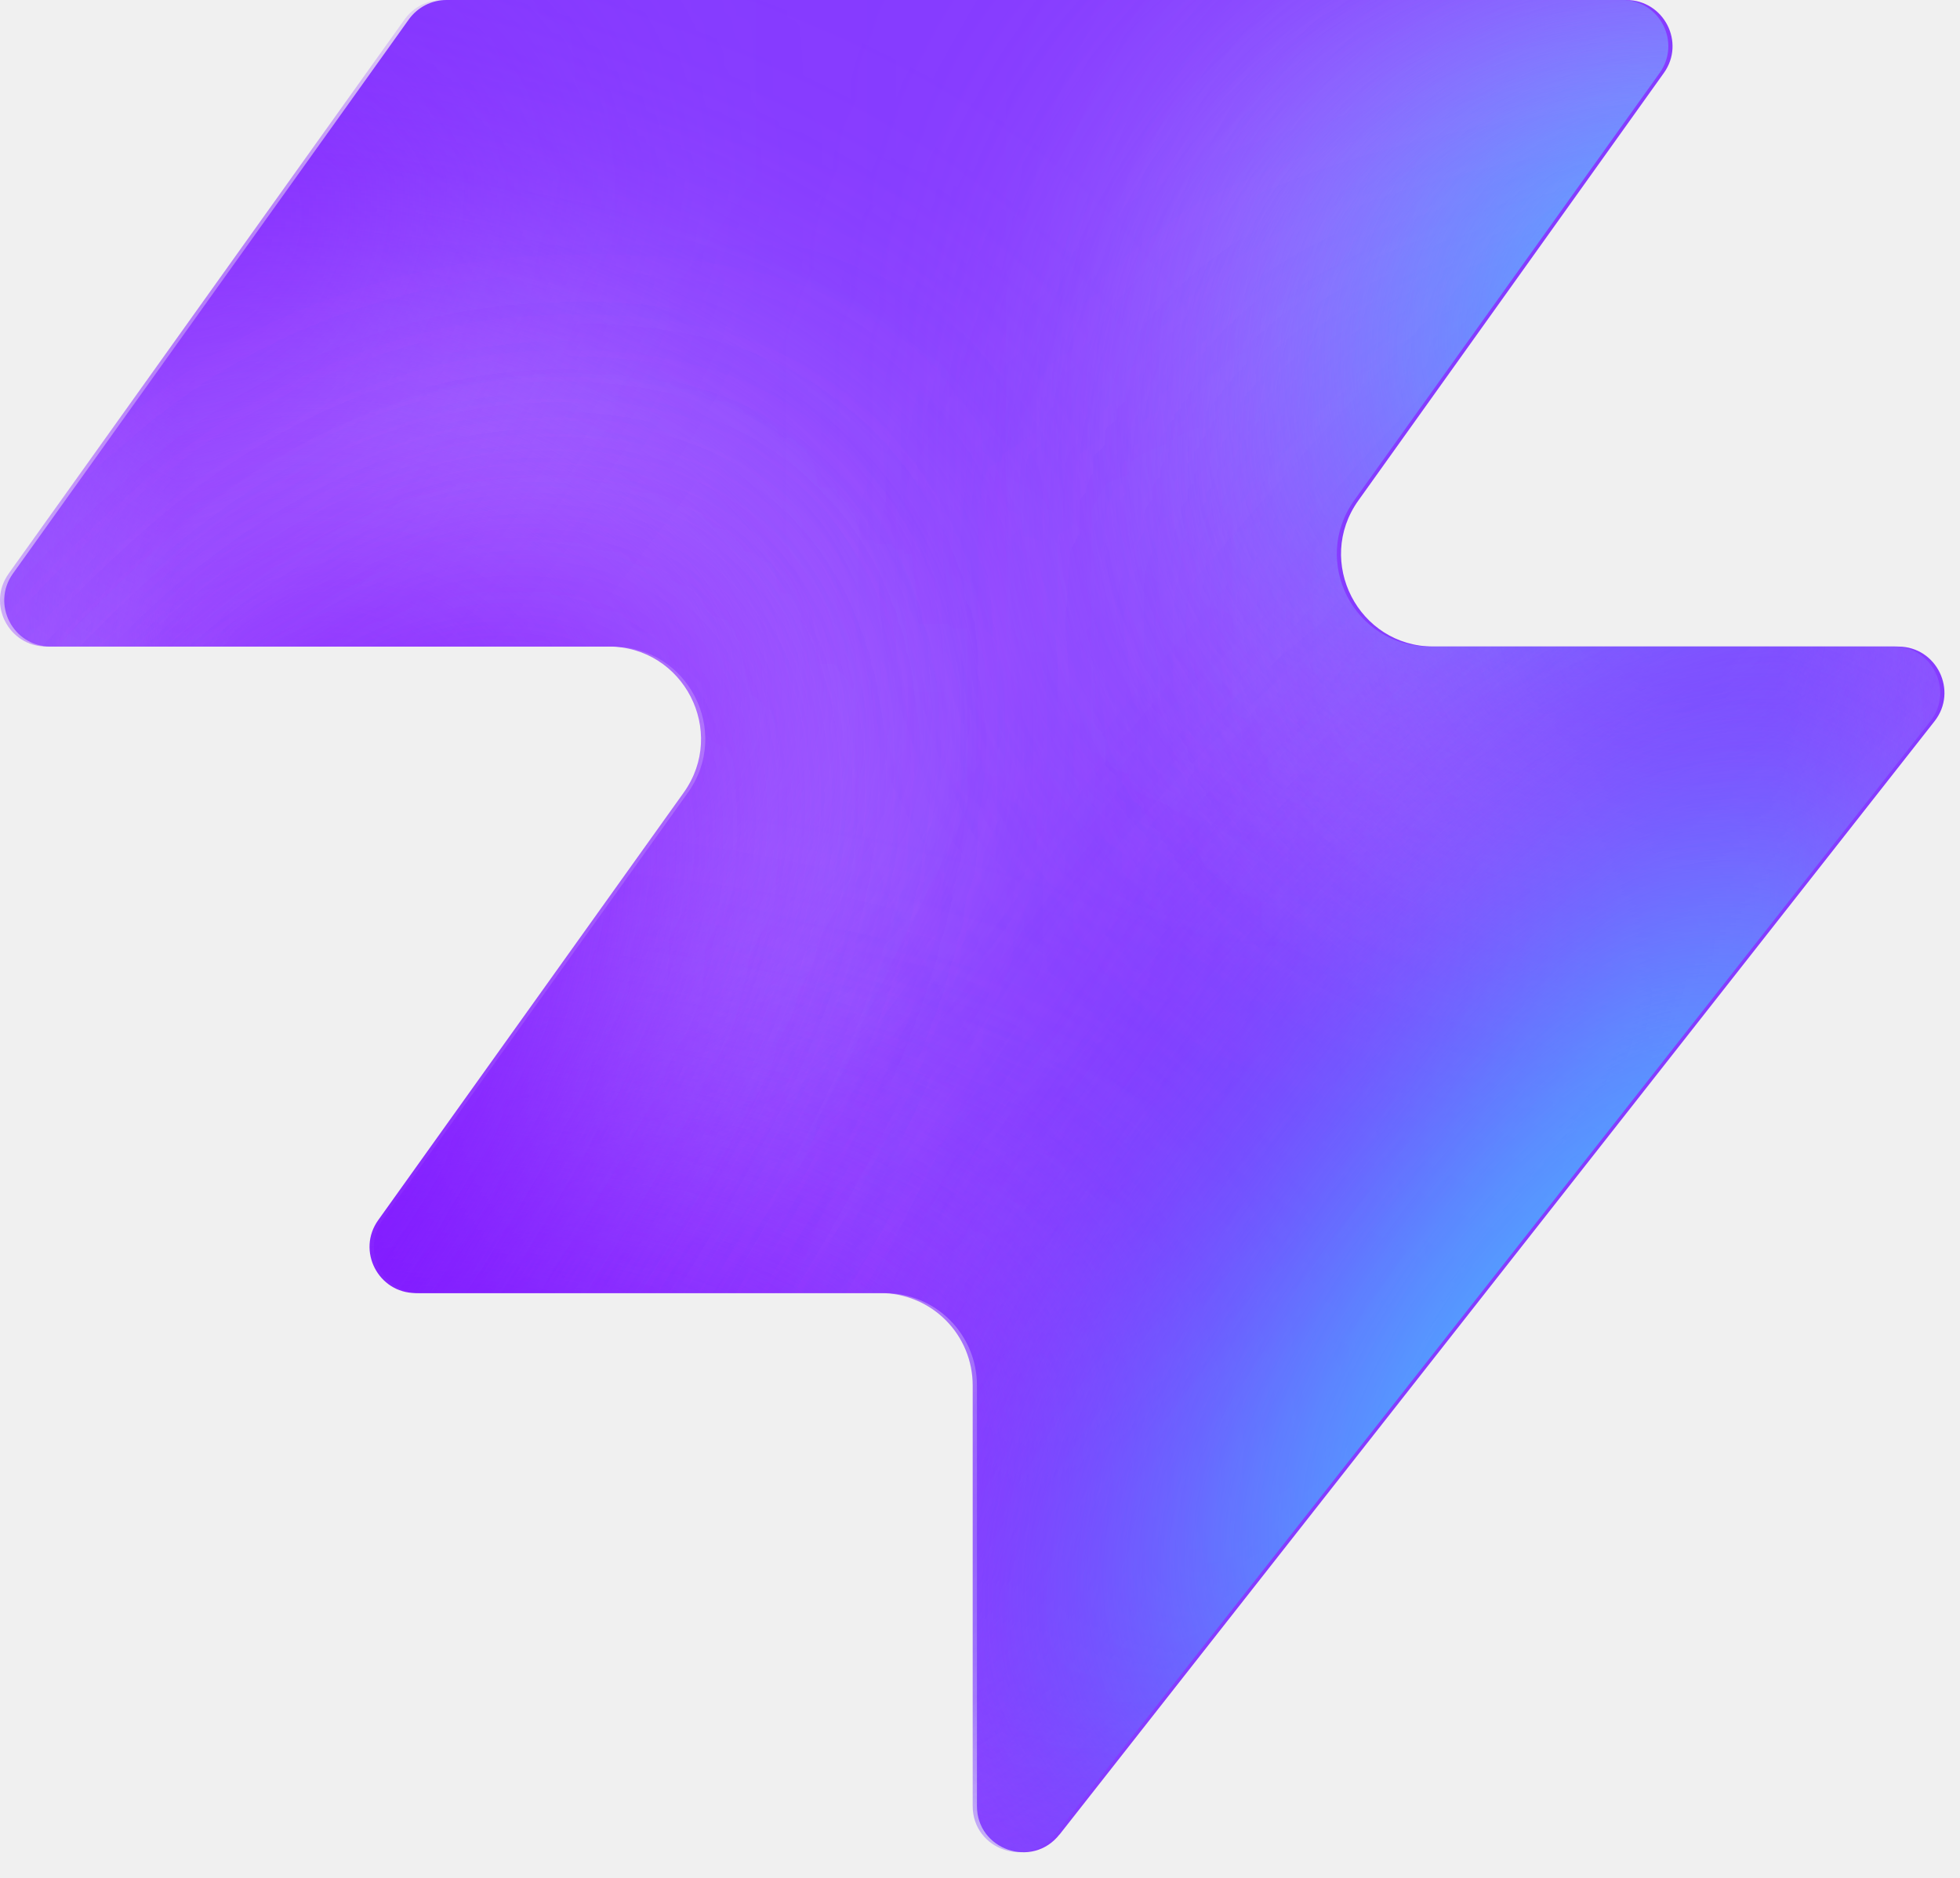
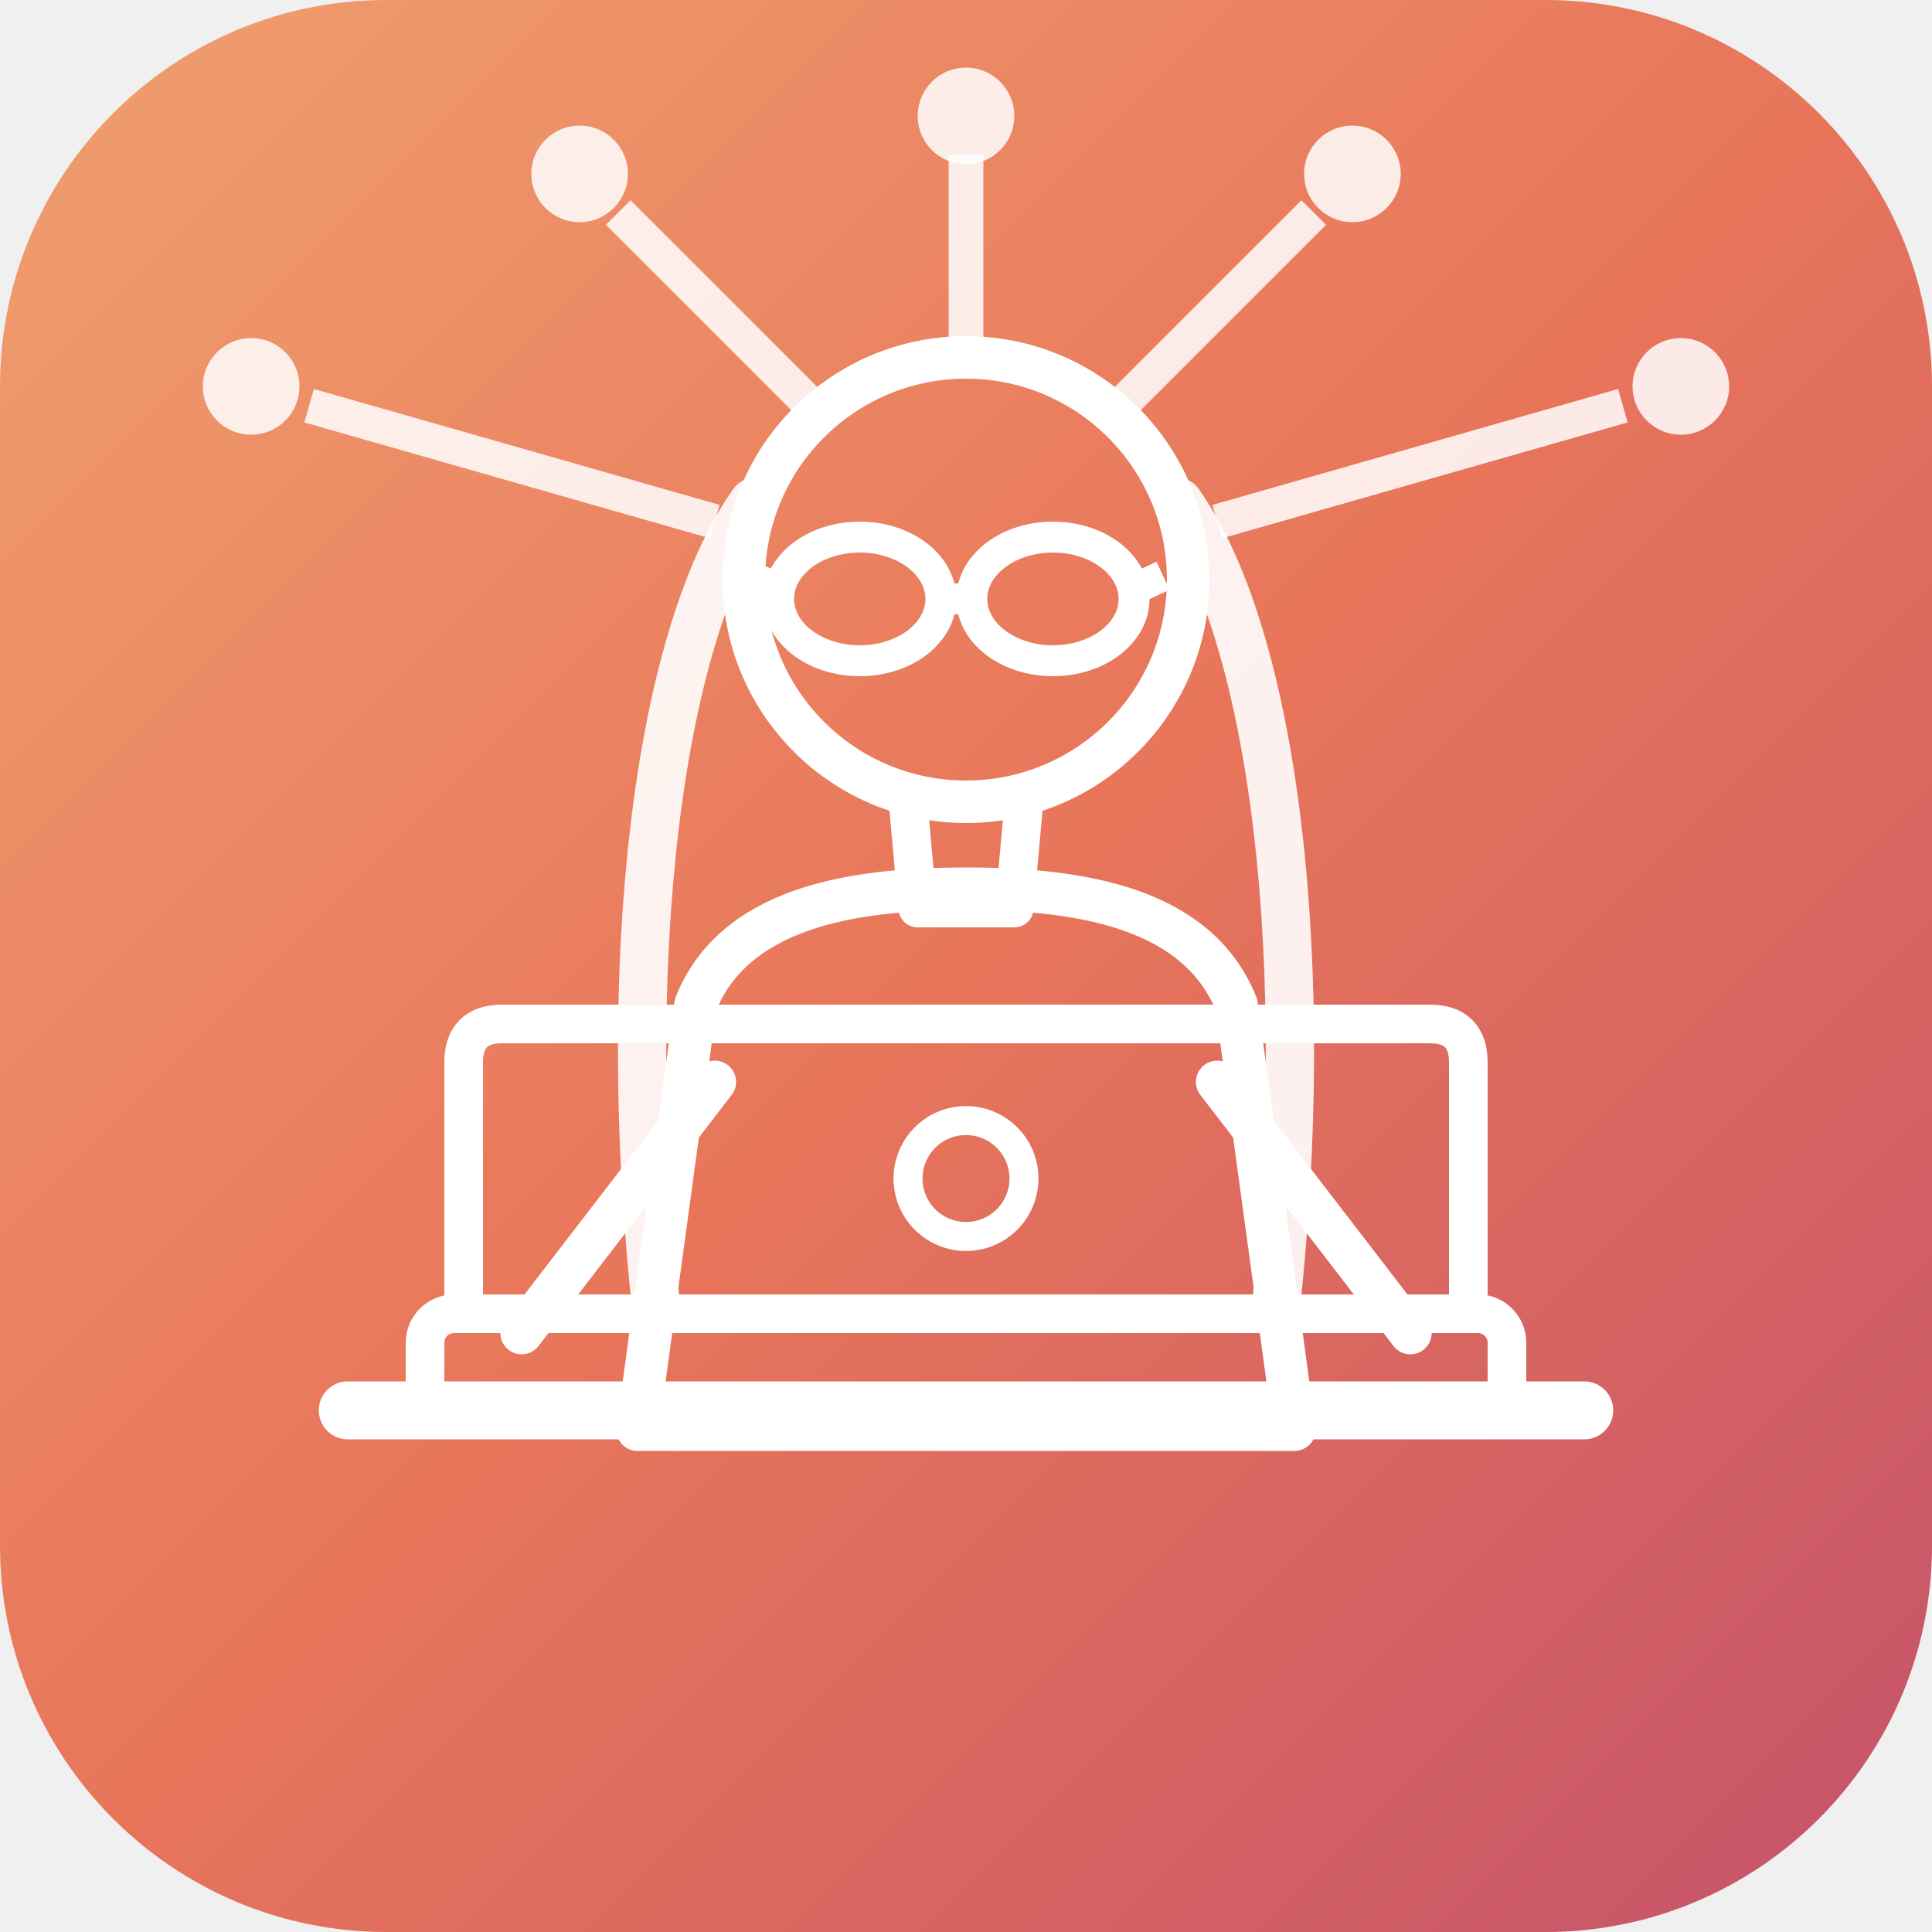
- <svg xmlns="http://www.w3.org/2000/svg" width="48" height="46" fill="none" viewBox="0 0 48 46">
-   <path fill="#863bff" d="M25.946 44.938c-.664.845-2.021.375-2.021-.698V33.937a2.26 2.26 0 0 0-2.262-2.262H10.287c-.92 0-1.456-1.04-.92-1.788l7.48-10.471c1.07-1.497 0-3.578-1.842-3.578H1.237c-.92 0-1.456-1.04-.92-1.788L10.013.474c.214-.297.556-.474.92-.474h28.894c.92 0 1.456 1.04.92 1.788l-7.48 10.471c-1.07 1.498 0 3.579 1.842 3.579h11.377c.943 0 1.473 1.088.89 1.83L25.947 44.94z" style="fill:#863bff;fill:color(display-p3 .525 .23 1);fill-opacity:1" />
-   <mask id="a" width="48" height="46" x="0" y="0" maskUnits="userSpaceOnUse" style="mask-type:alpha">
-     <path fill="#000" d="M25.842 44.938c-.664.844-2.021.375-2.021-.698V33.937a2.26 2.26 0 0 0-2.262-2.262H10.183c-.92 0-1.456-1.04-.92-1.788l7.48-10.471c1.07-1.498 0-3.579-1.842-3.579H1.133c-.92 0-1.456-1.04-.92-1.787L9.91.473c.214-.297.556-.474.92-.474h28.894c.92 0 1.456 1.04.92 1.788l-7.48 10.471c-1.07 1.498 0 3.578 1.842 3.578h11.377c.943 0 1.473 1.088.89 1.832L25.843 44.94z" style="fill:#000;fill-opacity:1" />
-   </mask>
-   <g mask="url(#a)">
-     <g filter="url(#b)">
-       <ellipse cx="5.508" cy="14.704" fill="#ede6ff" rx="5.508" ry="14.704" style="fill:#ede6ff;fill:color(display-p3 .927 .903 1);fill-opacity:1" transform="matrix(.00324 1 1 -.00324 -4.47 31.516)" />
-     </g>
-     <g filter="url(#c)">
-       <ellipse cx="10.399" cy="29.851" fill="#ede6ff" rx="10.399" ry="29.851" style="fill:#ede6ff;fill:color(display-p3 .927 .903 1);fill-opacity:1" transform="matrix(.00324 1 1 -.00324 -39.328 7.883)" />
-     </g>
-     <g filter="url(#d)">
-       <ellipse cx="5.508" cy="30.487" fill="#7e14ff" rx="5.508" ry="30.487" style="fill:#7e14ff;fill:color(display-p3 .492 .077 1);fill-opacity:1" transform="rotate(89.814 -25.913 -14.639)scale(1 -1)" />
-     </g>
-     <g filter="url(#e)">
-       <ellipse cx="5.508" cy="30.599" fill="#7e14ff" rx="5.508" ry="30.599" style="fill:#7e14ff;fill:color(display-p3 .492 .077 1);fill-opacity:1" transform="rotate(89.814 -32.644 -3.334)scale(1 -1)" />
-     </g>
-     <g filter="url(#f)">
-       <ellipse cx="5.508" cy="30.599" fill="#7e14ff" rx="5.508" ry="30.599" style="fill:#7e14ff;fill:color(display-p3 .492 .077 1);fill-opacity:1" transform="matrix(.00324 1 1 -.00324 -34.34 30.47)" />
-     </g>
-     <g filter="url(#g)">
-       <ellipse cx="14.072" cy="22.078" fill="#ede6ff" rx="14.072" ry="22.078" style="fill:#ede6ff;fill:color(display-p3 .927 .903 1);fill-opacity:1" transform="rotate(93.35 24.506 48.493)scale(-1 1)" />
-     </g>
-     <g filter="url(#h)">
-       <ellipse cx="3.47" cy="21.501" fill="#7e14ff" rx="3.47" ry="21.501" style="fill:#7e14ff;fill:color(display-p3 .492 .077 1);fill-opacity:1" transform="rotate(89.009 28.708 47.59)scale(-1 1)" />
-     </g>
-     <g filter="url(#i)">
-       <ellipse cx="3.47" cy="21.501" fill="#7e14ff" rx="3.47" ry="21.501" style="fill:#7e14ff;fill:color(display-p3 .492 .077 1);fill-opacity:1" transform="rotate(89.009 28.708 47.59)scale(-1 1)" />
-     </g>
-     <g filter="url(#j)">
-       <ellipse cx=".387" cy="8.972" fill="#7e14ff" rx="4.407" ry="29.108" style="fill:#7e14ff;fill:color(display-p3 .492 .077 1);fill-opacity:1" transform="rotate(39.51 .387 8.972)" />
-     </g>
-     <g filter="url(#k)">
-       <ellipse cx="47.523" cy="-6.092" fill="#7e14ff" rx="4.407" ry="29.108" style="fill:#7e14ff;fill:color(display-p3 .492 .077 1);fill-opacity:1" transform="rotate(37.892 47.523 -6.092)" />
-     </g>
-     <g filter="url(#l)">
-       <ellipse cx="41.412" cy="6.333" fill="#47bfff" rx="5.971" ry="9.665" style="fill:#47bfff;fill:color(display-p3 .28 .748 1);fill-opacity:1" transform="rotate(37.892 41.412 6.333)" />
-     </g>
-     <g filter="url(#m)">
-       <ellipse cx="-1.879" cy="38.332" fill="#7e14ff" rx="4.407" ry="29.108" style="fill:#7e14ff;fill:color(display-p3 .492 .077 1);fill-opacity:1" transform="rotate(37.892 -1.88 38.332)" />
-     </g>
-     <g filter="url(#n)">
-       <ellipse cx="-1.879" cy="38.332" fill="#7e14ff" rx="4.407" ry="29.108" style="fill:#7e14ff;fill:color(display-p3 .492 .077 1);fill-opacity:1" transform="rotate(37.892 -1.88 38.332)" />
-     </g>
-     <g filter="url(#o)">
-       <ellipse cx="35.651" cy="29.907" fill="#7e14ff" rx="4.407" ry="29.108" style="fill:#7e14ff;fill:color(display-p3 .492 .077 1);fill-opacity:1" transform="rotate(37.892 35.651 29.907)" />
-     </g>
-     <g filter="url(#p)">
-       <ellipse cx="38.418" cy="32.4" fill="#47bfff" rx="5.971" ry="15.297" style="fill:#47bfff;fill:color(display-p3 .28 .748 1);fill-opacity:1" transform="rotate(37.892 38.418 32.4)" />
-     </g>
-   </g>
+ <svg xmlns="http://www.w3.org/2000/svg" viewBox="0 0 100 100">
  <defs>
-     <filter id="b" width="60.045" height="41.654" x="-19.77" y="16.149" color-interpolation-filters="sRGB" filterUnits="userSpaceOnUse">
-       <feFlood flood-opacity="0" result="BackgroundImageFix" />
-       <feBlend in="SourceGraphic" in2="BackgroundImageFix" result="shape" />
-       <feGaussianBlur result="effect1_foregroundBlur_2002_17158" stdDeviation="7.659" />
-     </filter>
-     <filter id="c" width="90.34" height="51.437" x="-54.613" y="-7.533" color-interpolation-filters="sRGB" filterUnits="userSpaceOnUse">
-       <feFlood flood-opacity="0" result="BackgroundImageFix" />
-       <feBlend in="SourceGraphic" in2="BackgroundImageFix" result="shape" />
-       <feGaussianBlur result="effect1_foregroundBlur_2002_17158" stdDeviation="7.659" />
-     </filter>
-     <filter id="d" width="79.355" height="29.4" x="-49.64" y="2.03" color-interpolation-filters="sRGB" filterUnits="userSpaceOnUse">
-       <feFlood flood-opacity="0" result="BackgroundImageFix" />
-       <feBlend in="SourceGraphic" in2="BackgroundImageFix" result="shape" />
-       <feGaussianBlur result="effect1_foregroundBlur_2002_17158" stdDeviation="4.596" />
-     </filter>
-     <filter id="e" width="79.579" height="29.4" x="-45.045" y="20.029" color-interpolation-filters="sRGB" filterUnits="userSpaceOnUse">
-       <feFlood flood-opacity="0" result="BackgroundImageFix" />
-       <feBlend in="SourceGraphic" in2="BackgroundImageFix" result="shape" />
-       <feGaussianBlur result="effect1_foregroundBlur_2002_17158" stdDeviation="4.596" />
-     </filter>
-     <filter id="f" width="79.579" height="29.4" x="-43.513" y="21.178" color-interpolation-filters="sRGB" filterUnits="userSpaceOnUse">
-       <feFlood flood-opacity="0" result="BackgroundImageFix" />
-       <feBlend in="SourceGraphic" in2="BackgroundImageFix" result="shape" />
-       <feGaussianBlur result="effect1_foregroundBlur_2002_17158" stdDeviation="4.596" />
-     </filter>
-     <filter id="g" width="74.749" height="58.852" x="15.756" y="-17.901" color-interpolation-filters="sRGB" filterUnits="userSpaceOnUse">
-       <feFlood flood-opacity="0" result="BackgroundImageFix" />
-       <feBlend in="SourceGraphic" in2="BackgroundImageFix" result="shape" />
-       <feGaussianBlur result="effect1_foregroundBlur_2002_17158" stdDeviation="7.659" />
-     </filter>
-     <filter id="h" width="61.377" height="25.362" x="23.548" y="2.284" color-interpolation-filters="sRGB" filterUnits="userSpaceOnUse">
-       <feFlood flood-opacity="0" result="BackgroundImageFix" />
-       <feBlend in="SourceGraphic" in2="BackgroundImageFix" result="shape" />
-       <feGaussianBlur result="effect1_foregroundBlur_2002_17158" stdDeviation="4.596" />
-     </filter>
-     <filter id="i" width="61.377" height="25.362" x="23.548" y="2.284" color-interpolation-filters="sRGB" filterUnits="userSpaceOnUse">
-       <feFlood flood-opacity="0" result="BackgroundImageFix" />
-       <feBlend in="SourceGraphic" in2="BackgroundImageFix" result="shape" />
-       <feGaussianBlur result="effect1_foregroundBlur_2002_17158" stdDeviation="4.596" />
-     </filter>
-     <filter id="j" width="56.045" height="63.649" x="-27.636" y="-22.853" color-interpolation-filters="sRGB" filterUnits="userSpaceOnUse">
-       <feFlood flood-opacity="0" result="BackgroundImageFix" />
-       <feBlend in="SourceGraphic" in2="BackgroundImageFix" result="shape" />
-       <feGaussianBlur result="effect1_foregroundBlur_2002_17158" stdDeviation="4.596" />
-     </filter>
-     <filter id="k" width="54.814" height="64.646" x="20.116" y="-38.415" color-interpolation-filters="sRGB" filterUnits="userSpaceOnUse">
-       <feFlood flood-opacity="0" result="BackgroundImageFix" />
-       <feBlend in="SourceGraphic" in2="BackgroundImageFix" result="shape" />
-       <feGaussianBlur result="effect1_foregroundBlur_2002_17158" stdDeviation="4.596" />
-     </filter>
-     <filter id="l" width="33.541" height="35.313" x="24.641" y="-11.323" color-interpolation-filters="sRGB" filterUnits="userSpaceOnUse">
-       <feFlood flood-opacity="0" result="BackgroundImageFix" />
-       <feBlend in="SourceGraphic" in2="BackgroundImageFix" result="shape" />
-       <feGaussianBlur result="effect1_foregroundBlur_2002_17158" stdDeviation="4.596" />
-     </filter>
-     <filter id="m" width="54.814" height="64.646" x="-29.286" y="6.009" color-interpolation-filters="sRGB" filterUnits="userSpaceOnUse">
-       <feFlood flood-opacity="0" result="BackgroundImageFix" />
-       <feBlend in="SourceGraphic" in2="BackgroundImageFix" result="shape" />
-       <feGaussianBlur result="effect1_foregroundBlur_2002_17158" stdDeviation="4.596" />
-     </filter>
-     <filter id="n" width="54.814" height="64.646" x="-29.286" y="6.009" color-interpolation-filters="sRGB" filterUnits="userSpaceOnUse">
-       <feFlood flood-opacity="0" result="BackgroundImageFix" />
-       <feBlend in="SourceGraphic" in2="BackgroundImageFix" result="shape" />
-       <feGaussianBlur result="effect1_foregroundBlur_2002_17158" stdDeviation="4.596" />
-     </filter>
-     <filter id="o" width="54.814" height="64.646" x="8.244" y="-2.416" color-interpolation-filters="sRGB" filterUnits="userSpaceOnUse">
-       <feFlood flood-opacity="0" result="BackgroundImageFix" />
-       <feBlend in="SourceGraphic" in2="BackgroundImageFix" result="shape" />
-       <feGaussianBlur result="effect1_foregroundBlur_2002_17158" stdDeviation="4.596" />
-     </filter>
-     <filter id="p" width="39.409" height="43.623" x="18.713" y="10.588" color-interpolation-filters="sRGB" filterUnits="userSpaceOnUse">
-       <feFlood flood-opacity="0" result="BackgroundImageFix" />
-       <feBlend in="SourceGraphic" in2="BackgroundImageFix" result="shape" />
-       <feGaussianBlur result="effect1_foregroundBlur_2002_17158" stdDeviation="4.596" />
-     </filter>
+     <linearGradient id="bg" x1="0%" y1="0%" x2="100%" y2="100%">
+       <stop offset="0%" stop-color="#F0A070" />
+       <stop offset="50%" stop-color="#E8755A" />
+       <stop offset="100%" stop-color="#C4526A" />
+     </linearGradient>
  </defs>
+   <rect width="100" height="100" rx="20" ry="20" fill="url(#bg)" />
+   <line x1="50" y1="19" x2="50" y2="8" stroke="white" stroke-width="1.8" opacity="0.85" />
+   <circle cx="50" cy="6" r="2.5" fill="white" opacity="0.85" />
+   <line x1="43" y1="22" x2="32" y2="11" stroke="white" stroke-width="1.8" opacity="0.85" />
+   <circle cx="30" cy="9" r="2.5" fill="white" opacity="0.85" />
+   <line x1="37" y1="27" x2="16" y2="21" stroke="white" stroke-width="1.8" opacity="0.85" />
+   <circle cx="13" cy="20" r="2.5" fill="white" opacity="0.85" />
+   <line x1="57" y1="22" x2="68" y2="11" stroke="white" stroke-width="1.8" opacity="0.85" />
+   <circle cx="70" cy="9" r="2.5" fill="white" opacity="0.85" />
+   <line x1="63" y1="27" x2="84" y2="21" stroke="white" stroke-width="1.8" opacity="0.85" />
+   <circle cx="87" cy="20" r="2.5" fill="white" opacity="0.85" />
+   <path d="M39 26 C34 33 32 50 34 68" stroke="white" stroke-width="2.5" fill="none" stroke-linecap="round" opacity="0.9" />
+   <path d="M61 26 C66 33 68 50 66 68" stroke="white" stroke-width="2.5" fill="none" stroke-linecap="round" opacity="0.9" />
+   <circle cx="50" cy="30" r="11.5" fill="none" stroke="white" stroke-width="2.2" />
+   <ellipse cx="44.5" cy="31" rx="4.2" ry="3.2" fill="none" stroke="white" stroke-width="1.6" />
+   <ellipse cx="54.5" cy="31" rx="4.2" ry="3.2" fill="none" stroke="white" stroke-width="1.6" />
+   <line x1="48.7" y1="31" x2="50.3" y2="31" stroke="white" stroke-width="1.6" />
+   <line x1="40.3" y1="30.5" x2="38.8" y2="29.8" stroke="white" stroke-width="1.6" />
+   <line x1="58.7" y1="30.5" x2="60.2" y2="29.8" stroke="white" stroke-width="1.6" />
+   <path d="M47 41.5 L47.5 47 L52.5 47 L53 41.5" fill="none" stroke="white" stroke-width="2" stroke-linejoin="round" />
+   <path d="M36 52 C38 47 44 46 50 46 C56 46 62 47 64 52 L67 74 L33 74 Z" fill="none" stroke="white" stroke-width="2.2" stroke-linejoin="round" />
+   <path d="M37 56 L27 69" stroke="white" stroke-width="2.2" stroke-linecap="round" fill="none" />
+   <path d="M63 56 L73 69" stroke="white" stroke-width="2.2" stroke-linecap="round" fill="none" />
+   <path d="M24 68 L24 55 Q24 53 26 53 L74 53 Q76 53 76 55 L76 68" fill="none" stroke="white" stroke-width="2" />
+   <circle cx="50" cy="61" r="3" fill="none" stroke="white" stroke-width="1.5" />
+   <rect x="22" y="68" width="56" height="5" rx="1.5" fill="none" stroke="white" stroke-width="2" />
+   <line x1="18" y1="73" x2="82" y2="73" stroke="white" stroke-width="3" stroke-linecap="round" />
</svg>
